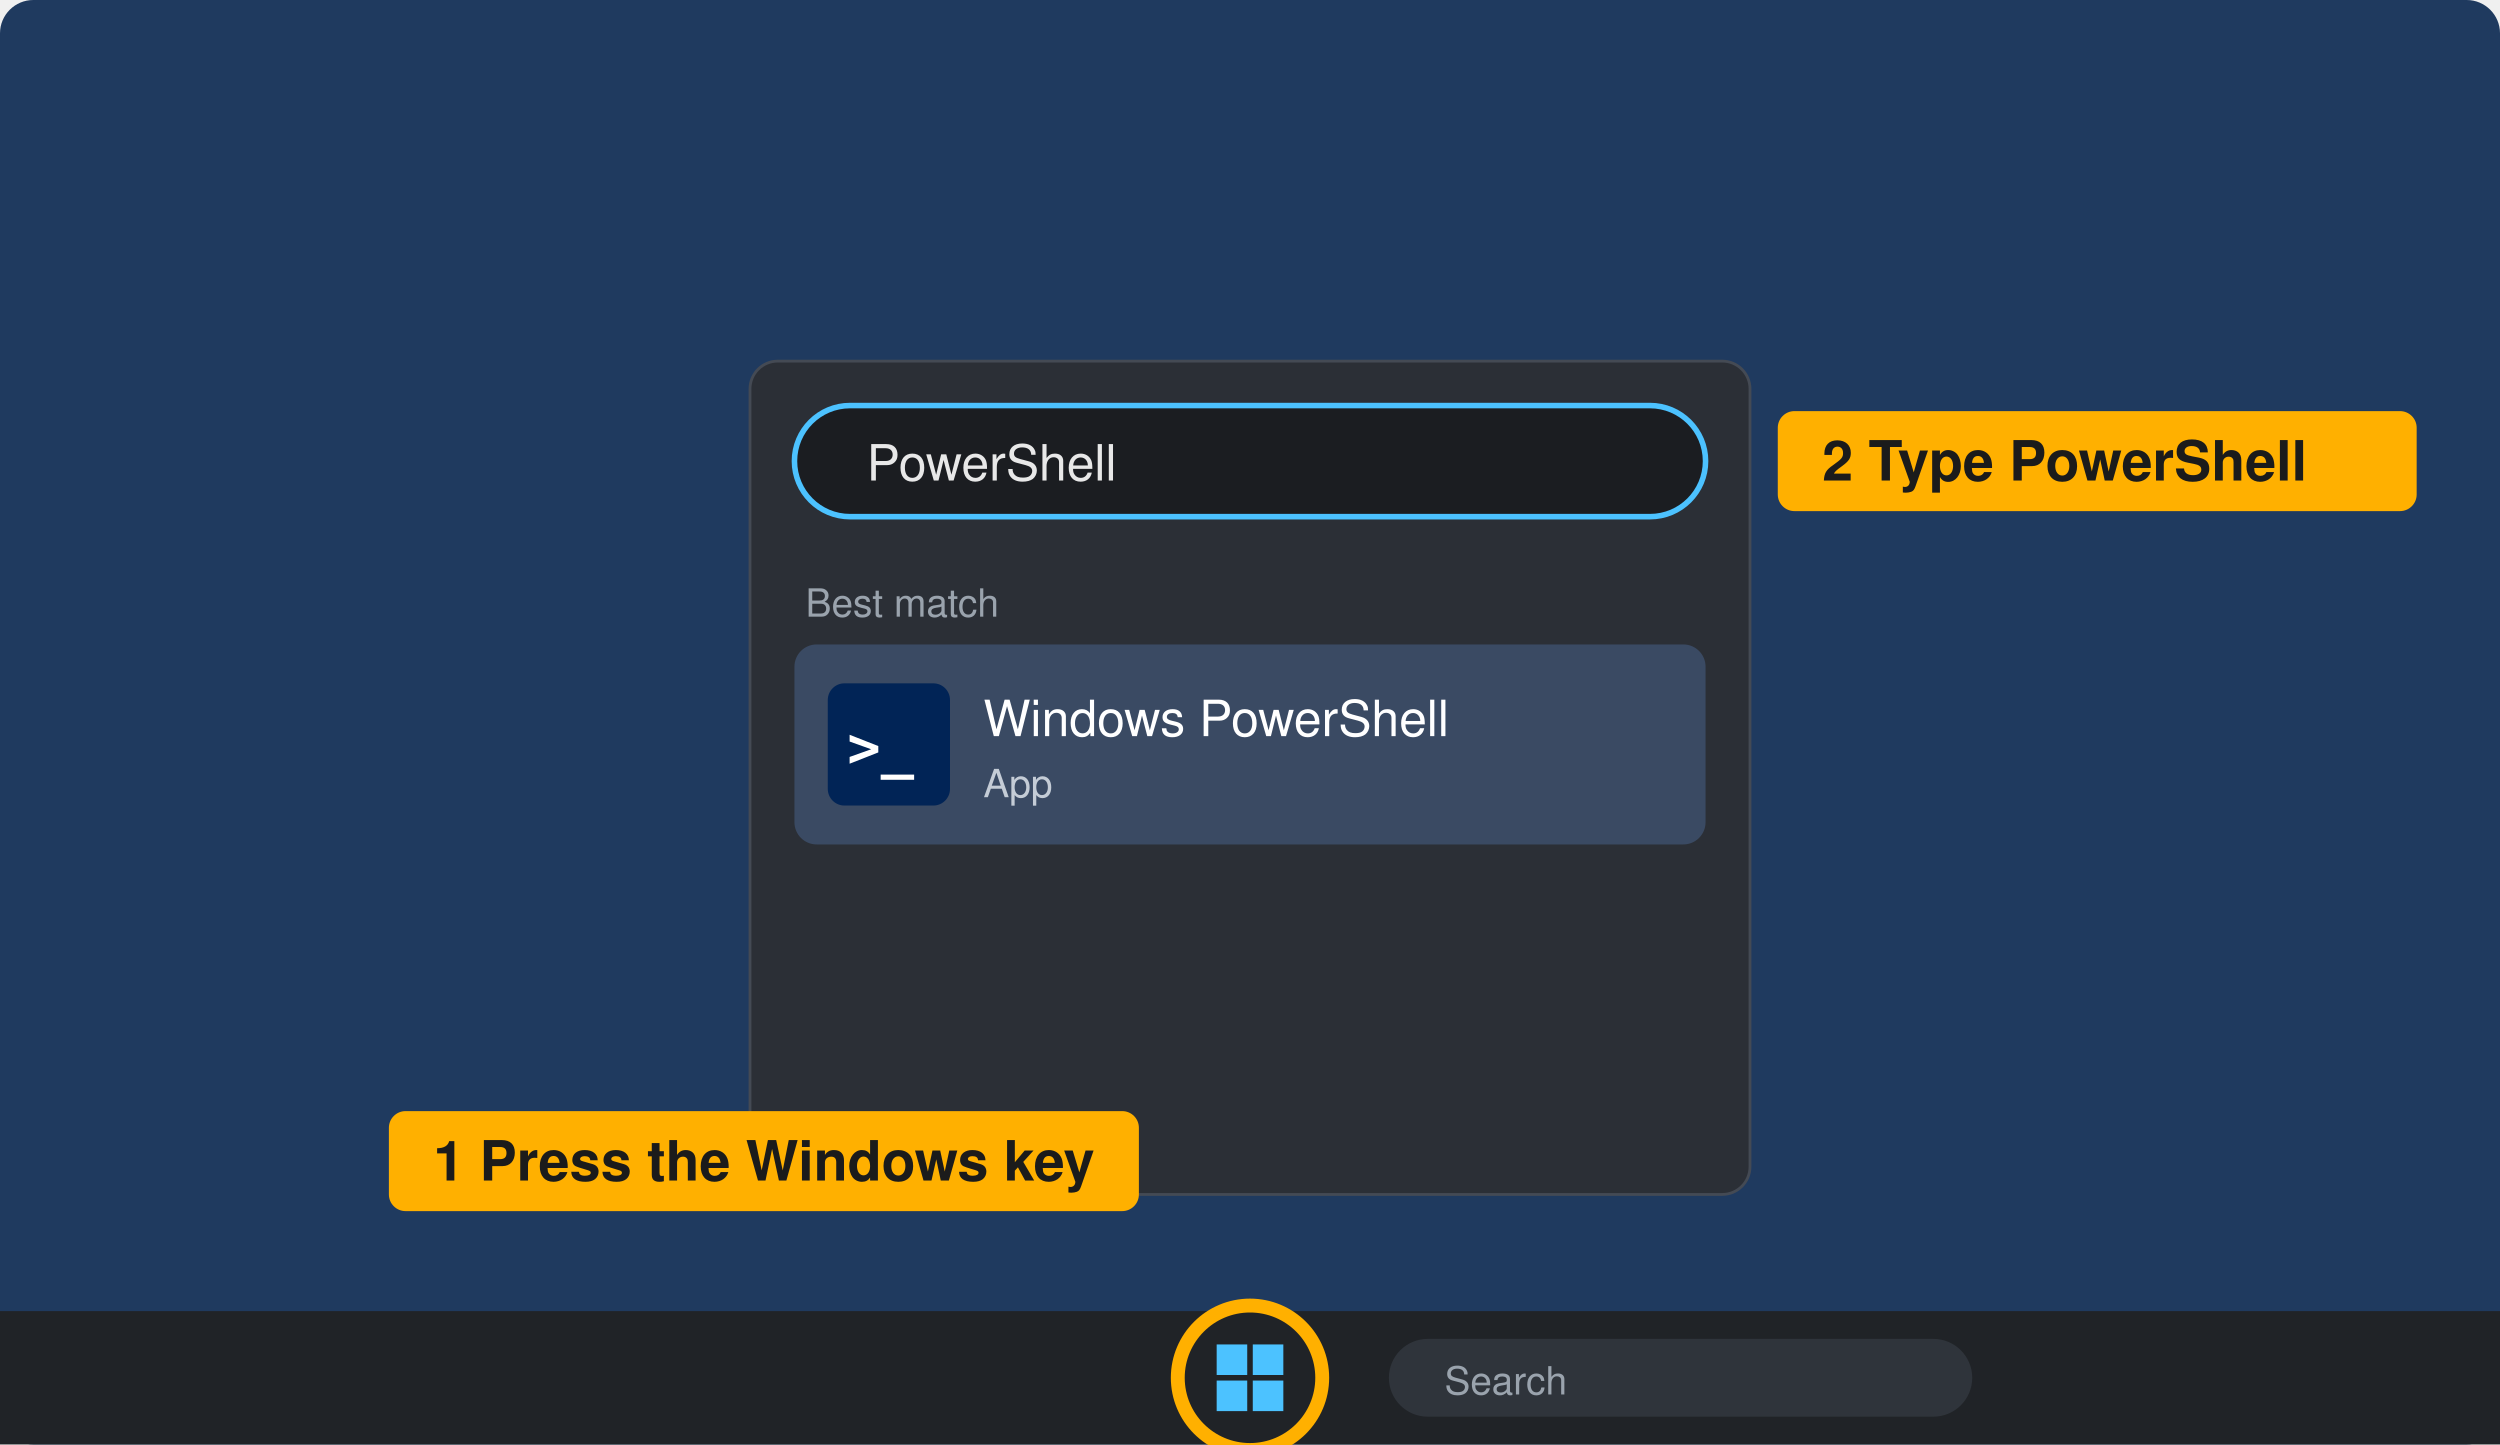
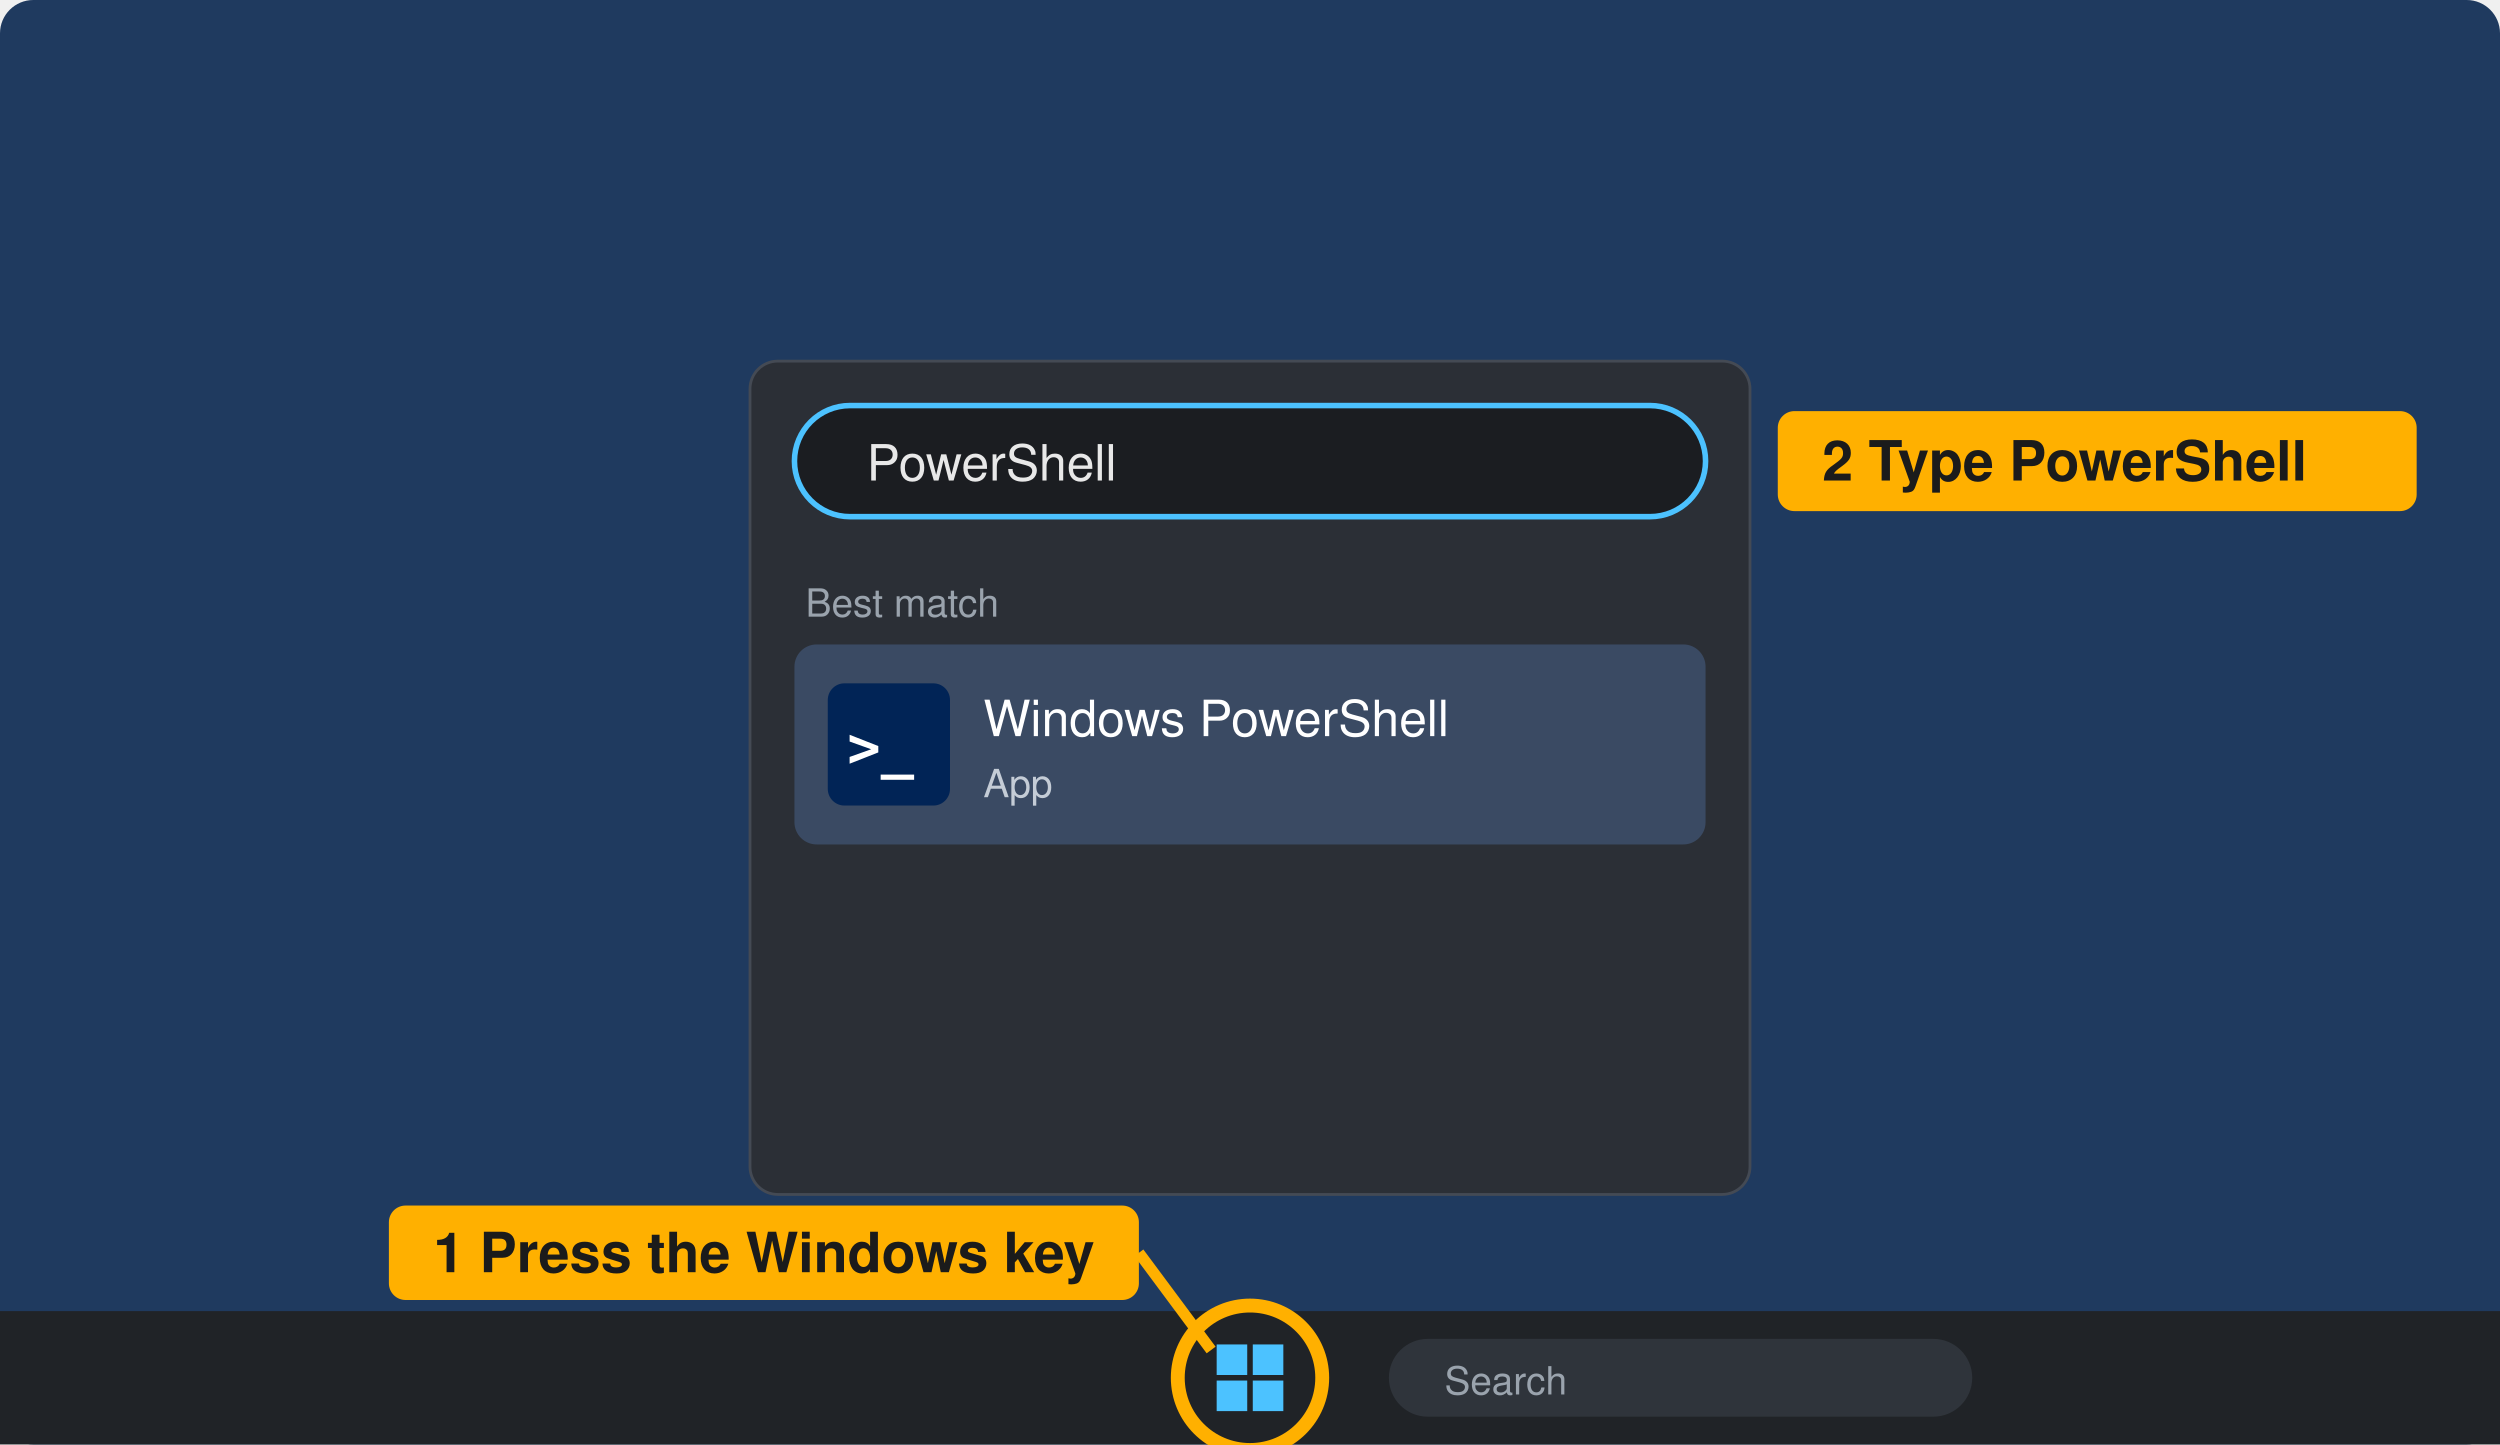
<svg xmlns="http://www.w3.org/2000/svg" viewBox="0 0 900 520" role="img" aria-labelledby="t d">
  <style>
text{font-family:"Segoe UI",system-ui,-apple-system,Helvetica,Arial,sans-serif}
.m{font-family:Consolas,Menlo,ui-monospace,monospace}
.hl{fill:none;stroke:#ffb000;stroke-width:5}
.tag{fill:#ffb000}
.tagt{font-size:20px;font-weight:700;fill:#1b1b1b}
</style>
  <rect width="900" height="520" rx="12" fill="#1f3a5f" />
  <rect x="270" y="130" width="360" height="300" rx="10" fill="#2b2f36" stroke="#444a54" />
  <rect x="286" y="146" width="328" height="40" rx="20" fill="#1b1d21" stroke="#4cc2ff" stroke-width="2" />
  <text x="312" y="173" font-size="18" fill="#e8e8e8">PowerShell</text>
  <text x="290" y="222" font-size="14" fill="#9aa3ad">Best match</text>
  <rect x="286" y="232" width="328" height="72" rx="8" fill="#3a4a63" />
  <rect x="298" y="246" width="44" height="44" rx="6" fill="#012456" />
  <text x="305" y="276" font-size="20" font-weight="700" fill="#fff" class="m">&gt;_</text>
  <text x="354" y="265" font-size="18" fill="#fff">Windows PowerShell</text>
  <text x="354" y="287" font-size="14" fill="#c4ccd6">App</text>
  <rect x="0" y="472" width="900" height="48" fill="#202327" />
  <circle cx="450" cy="496" r="26" class="hl" />
  <g fill="#4cc2ff">
    <rect x="438" y="484" width="11" height="11" />
    <rect x="451" y="484" width="11" height="11" />
    <rect x="438" y="497" width="11" height="11" />
    <rect x="451" y="497" width="11" height="11" />
  </g>
  <rect x="500" y="482" width="210" height="28" rx="14" fill="#2f343b" />
  <text x="520" y="502" font-size="14" fill="#9aa3ad">Search</text>
-   <rect x="140" y="400" width="270" height="36" rx="6" class="tag" />
-   <text x="156" y="425" class="tagt">1  Press the Windows key</text>
+   <rect x="140" y="434" width="270" height="34" rx="6" class="tag" />
+   <path d="M410 451 L436 486" stroke="#ffb000" stroke-width="4" />
+   <text x="156" y="458" class="tagt">1  Press the Windows key</text>
  <rect x="640" y="148" width="230" height="36" rx="6" class="tag" />
  <text x="656" y="173" class="tagt">2  Type PowerShell</text>
</svg>
